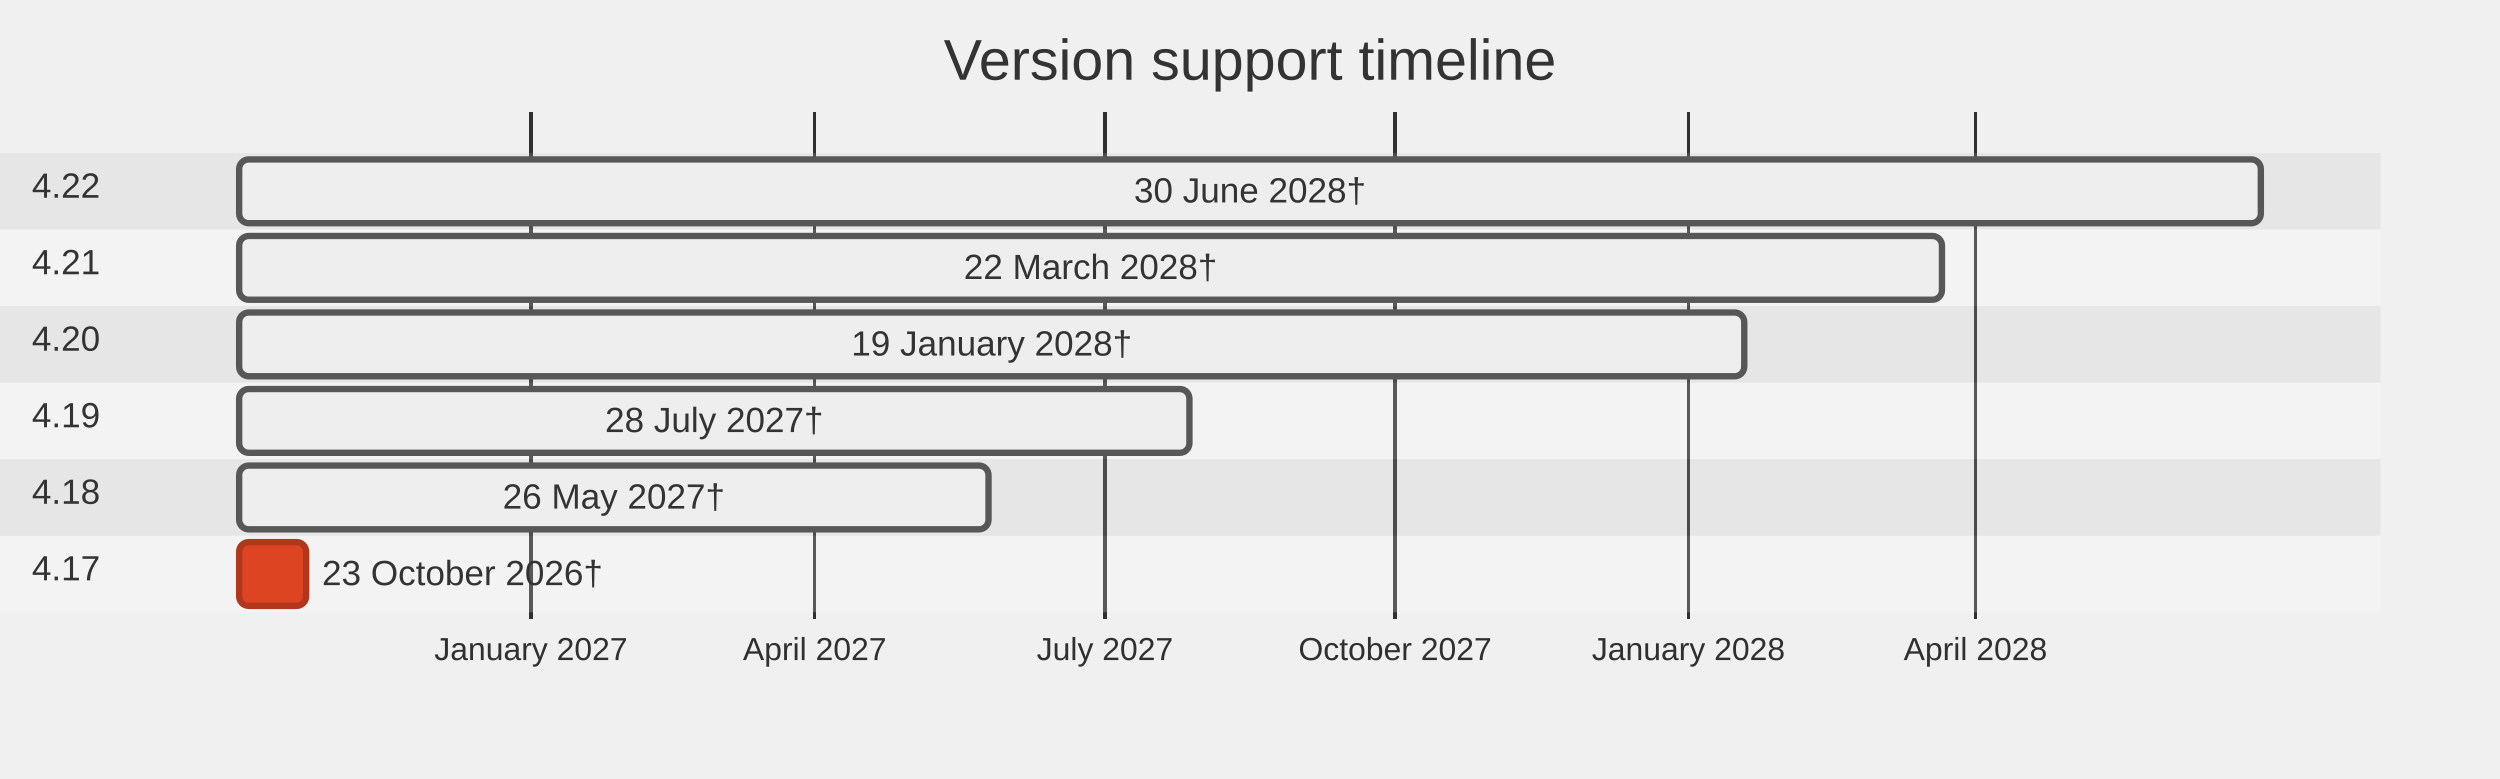
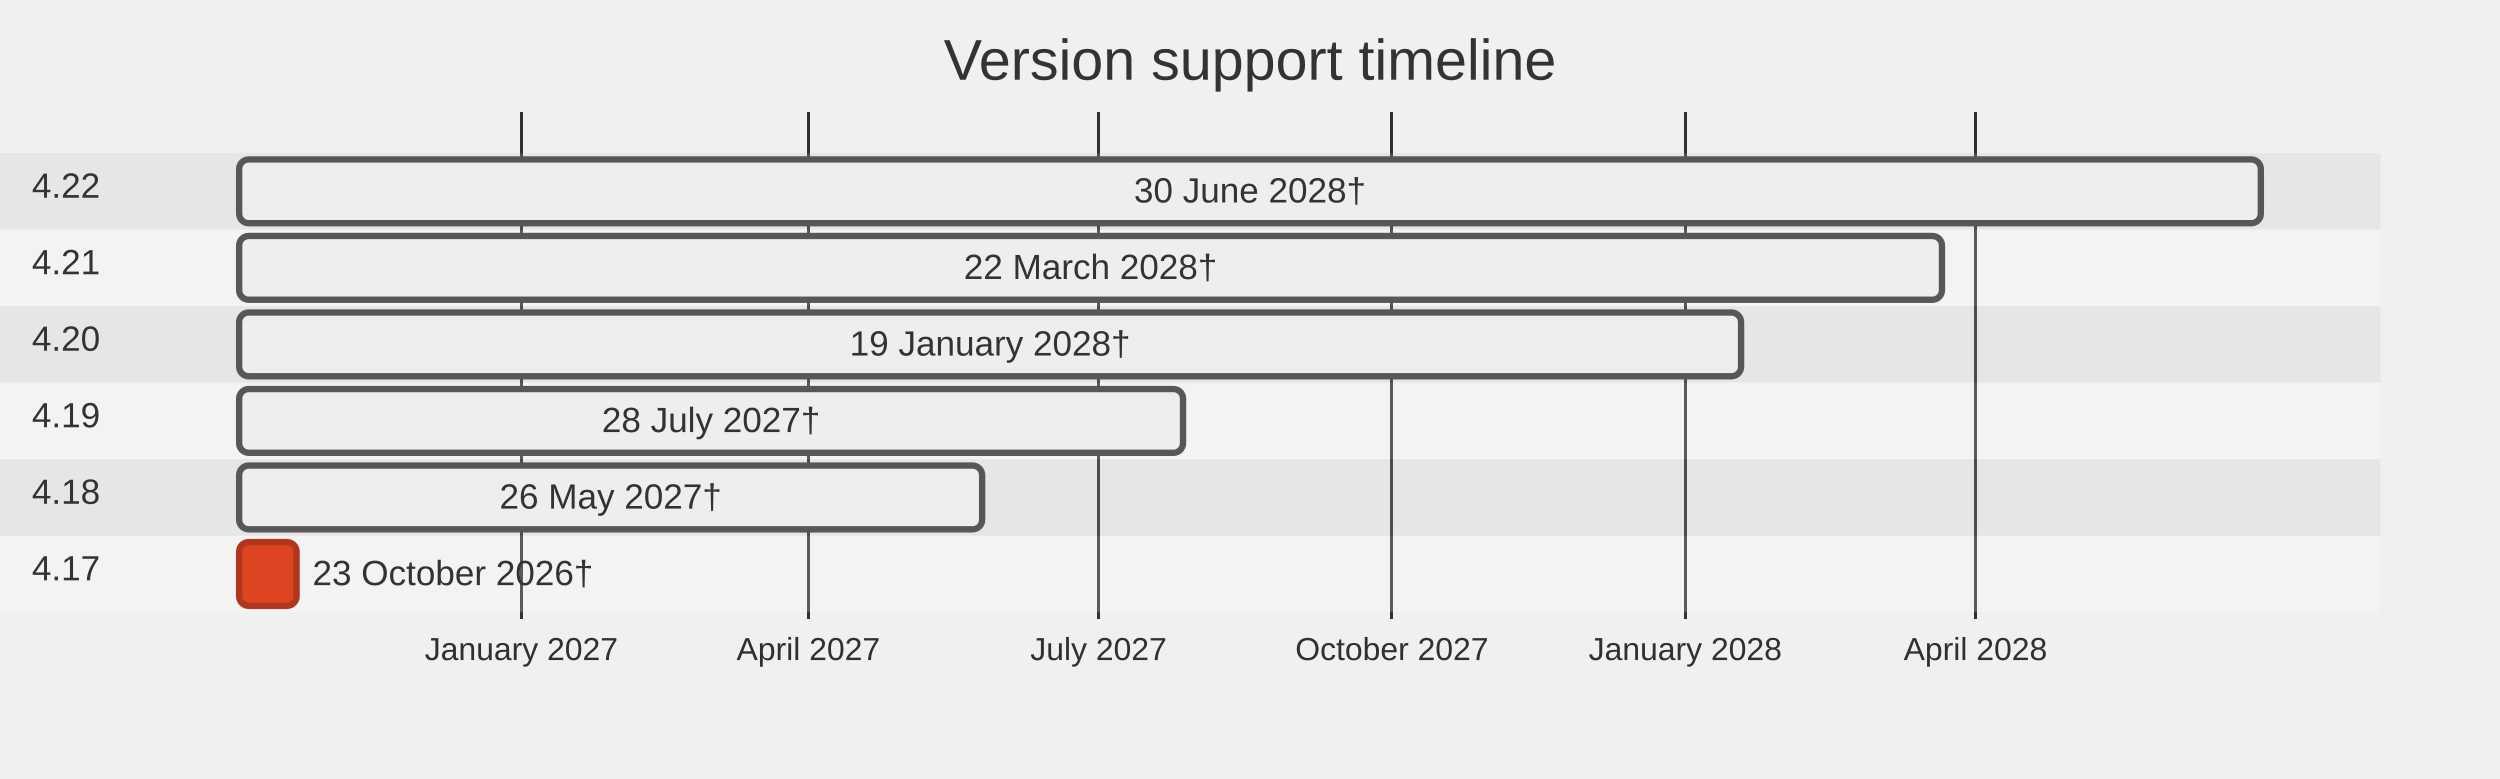
<svg xmlns="http://www.w3.org/2000/svg" id="my-svg" width="100%" viewBox="0 0 784 244" style="max-width: 784px; background-color: white;" role="graphics-document document" aria-roledescription="gantt">
  <style>#my-svg{font-family:"trebuchet ms",verdana,arial,sans-serif;font-size:16px;fill:#000000;}@keyframes edge-animation-frame{from{stroke-dashoffset:0;}}@keyframes dash{to{stroke-dashoffset:0;}}#my-svg .edge-animation-slow{stroke-dasharray:9,5!important;stroke-dashoffset:900;animation:dash 50s linear infinite;stroke-linecap:round;}#my-svg .edge-animation-fast{stroke-dasharray:9,5!important;stroke-dashoffset:900;animation:dash 20s linear infinite;stroke-linecap:round;}#my-svg .error-icon{fill:#552222;}#my-svg .error-text{fill:#552222;stroke:#552222;}#my-svg .edge-thickness-normal{stroke-width:1px;}#my-svg .edge-thickness-thick{stroke-width:3.5px;}#my-svg .edge-pattern-solid{stroke-dasharray:0;}#my-svg .edge-thickness-invisible{stroke-width:0;fill:none;}#my-svg .edge-pattern-dashed{stroke-dasharray:3;}#my-svg .edge-pattern-dotted{stroke-dasharray:2;}#my-svg .marker{fill:#666;stroke:#666;}#my-svg .marker.cross{stroke:#666;}#my-svg svg{font-family:"trebuchet ms",verdana,arial,sans-serif;font-size:16px;}#my-svg p{margin:0;}#my-svg .mermaid-main-font{font-family:"trebuchet ms",verdana,arial,sans-serif;}#my-svg .exclude-range{fill:#eeeeee;}#my-svg .section{stroke:none;opacity:0.2;}#my-svg .section0{fill:hsl(0, 0%, 73.922%);}#my-svg .section2{fill:hsl(0, 0%, 73.922%);}#my-svg .section1,#my-svg .section3{fill:white;opacity:0.2;}#my-svg .sectionTitle0{fill:#333;}#my-svg .sectionTitle1{fill:#333;}#my-svg .sectionTitle2{fill:#333;}#my-svg .sectionTitle3{fill:#333;}#my-svg .sectionTitle{text-anchor:start;font-family:"trebuchet ms",verdana,arial,sans-serif;}#my-svg .grid .tick{stroke:hsl(0, 0%, 90%);opacity:0.8;shape-rendering:crispEdges;}#my-svg .grid .tick text{font-family:"trebuchet ms",verdana,arial,sans-serif;fill:#000000;}#my-svg .grid path{stroke-width:0;}#my-svg .today{fill:none;stroke:#d42;stroke-width:2px;}#my-svg .task{stroke-width:2;}#my-svg .taskText{text-anchor:middle;font-family:"trebuchet ms",verdana,arial,sans-serif;}#my-svg .taskTextOutsideRight{fill:#333;text-anchor:start;font-family:"trebuchet ms",verdana,arial,sans-serif;}#my-svg .taskTextOutsideLeft{fill:#333;text-anchor:end;}#my-svg .task.clickable{cursor:pointer;}#my-svg .taskText.clickable{cursor:pointer;fill:#003163!important;font-weight:bold;}#my-svg .taskTextOutsideLeft.clickable{cursor:pointer;fill:#003163!important;font-weight:bold;}#my-svg .taskTextOutsideRight.clickable{cursor:pointer;fill:#003163!important;font-weight:bold;}#my-svg .taskText0,#my-svg .taskText1,#my-svg .taskText2,#my-svg .taskText3{fill:white;}#my-svg .task0,#my-svg .task1,#my-svg .task2,#my-svg .task3{fill:#707070;stroke:hsl(0, 0%, 33.922%);}#my-svg .taskTextOutside0,#my-svg .taskTextOutside2{fill:#333;}#my-svg .taskTextOutside1,#my-svg .taskTextOutside3{fill:#333;}#my-svg .active0,#my-svg .active1,#my-svg .active2,#my-svg .active3{fill:#eee;stroke:hsl(0, 0%, 33.922%);}#my-svg .activeText0,#my-svg .activeText1,#my-svg .activeText2,#my-svg .activeText3{fill:#333!important;}#my-svg .done0,#my-svg .done1,#my-svg .done2,#my-svg .done3{stroke:#666;fill:#bbb;stroke-width:2;}#my-svg .doneText0,#my-svg .doneText1,#my-svg .doneText2,#my-svg .doneText3{fill:#333!important;}#my-svg .doneText0.taskTextOutsideLeft,#my-svg .doneText0.taskTextOutsideRight,#my-svg .doneText1.taskTextOutsideLeft,#my-svg .doneText1.taskTextOutsideRight,#my-svg .doneText2.taskTextOutsideLeft,#my-svg .doneText2.taskTextOutsideRight,#my-svg .doneText3.taskTextOutsideLeft,#my-svg .doneText3.taskTextOutsideRight{fill:#333!important;}#my-svg .crit0,#my-svg .crit1,#my-svg .crit2,#my-svg .crit3{stroke:hsl(10.909, 73.333%, 40%);fill:#d42;stroke-width:2;}#my-svg .activeCrit0,#my-svg .activeCrit1,#my-svg .activeCrit2,#my-svg .activeCrit3{stroke:hsl(10.909, 73.333%, 40%);fill:#eee;stroke-width:2;}#my-svg .doneCrit0,#my-svg .doneCrit1,#my-svg .doneCrit2,#my-svg .doneCrit3{stroke:hsl(10.909, 73.333%, 40%);fill:#bbb;stroke-width:2;cursor:pointer;shape-rendering:crispEdges;}#my-svg .milestone{transform:rotate(45deg) scale(0.8,0.8);}#my-svg .milestoneText{font-style:italic;}#my-svg .doneCritText0,#my-svg .doneCritText1,#my-svg .doneCritText2,#my-svg .doneCritText3{fill:#333!important;}#my-svg .doneCritText0.taskTextOutsideLeft,#my-svg .doneCritText0.taskTextOutsideRight,#my-svg .doneCritText1.taskTextOutsideLeft,#my-svg .doneCritText1.taskTextOutsideRight,#my-svg .doneCritText2.taskTextOutsideLeft,#my-svg .doneCritText2.taskTextOutsideRight,#my-svg .doneCritText3.taskTextOutsideLeft,#my-svg .doneCritText3.taskTextOutsideRight{fill:#333!important;}#my-svg .vert{stroke:#d42;}#my-svg .vertText{font-size:15px;text-anchor:middle;fill:#d42!important;}#my-svg .activeCritText0,#my-svg .activeCritText1,#my-svg .activeCritText2,#my-svg .activeCritText3{fill:#333!important;}#my-svg .titleText{text-anchor:middle;font-size:18px;fill:#333;font-family:"trebuchet ms",verdana,arial,sans-serif;}#my-svg .node .neo-node{stroke:#999;}#my-svg [data-look="neo"].node rect,#my-svg [data-look="neo"].cluster rect,#my-svg [data-look="neo"].node polygon{stroke:url(#my-svg-gradient);filter:drop-shadow( 1px 2px 2px rgba(185,185,185,1));}#my-svg [data-look="neo"].swimlane.cluster rect{filter:none;}#my-svg [data-look="neo"].node path{stroke:url(#my-svg-gradient);stroke-width:1px;}#my-svg [data-look="neo"].node .outer-path{filter:drop-shadow( 1px 2px 2px rgba(185,185,185,1));}#my-svg [data-look="neo"].node .neo-line path{stroke:#999;filter:none;}#my-svg [data-look="neo"].node circle{stroke:url(#my-svg-gradient);filter:drop-shadow( 1px 2px 2px rgba(185,185,185,1));}#my-svg [data-look="neo"].node circle .state-start{fill:#000000;}#my-svg [data-look="neo"].icon-shape .icon{fill:url(#my-svg-gradient);filter:drop-shadow( 1px 2px 2px rgba(185,185,185,1));}#my-svg [data-look="neo"].icon-shape .icon-neo path{stroke:url(#my-svg-gradient);filter:drop-shadow( 1px 2px 2px rgba(185,185,185,1));}#my-svg :root{--mermaid-font-family:"trebuchet ms",verdana,arial,sans-serif;}</style>
  <g />
  <g class="grid" transform="translate(75, 194)" fill="none" font-size="10" font-family="sans-serif" text-anchor="middle">
    <path class="domain" stroke="currentColor" d="M0.5,-159V0.5H634.5V-159" />
-     <g class="tick" opacity="1" transform="translate(91.5,0)">
+     <g class="tick" opacity="1" transform="translate(88.5,0)">
      <line stroke="currentColor" y2="-159" />
      <text fill="#000" y="3" dy="1em" stroke="none" font-size="10" style="text-anchor: middle;"> January 2027</text>
    </g>
-     <g class="tick" opacity="1" transform="translate(180.5,0)">
+     <g class="tick" opacity="1" transform="translate(178.5,0)">
      <line stroke="currentColor" y2="-159" />
      <text fill="#000" y="3" dy="1em" stroke="none" font-size="10" style="text-anchor: middle;"> April 2027</text>
    </g>
-     <g class="tick" opacity="1" transform="translate(271.5,0)">
+     <g class="tick" opacity="1" transform="translate(269.5,0)">
      <line stroke="currentColor" y2="-159" />
      <text fill="#000" y="3" dy="1em" stroke="none" font-size="10" style="text-anchor: middle;"> July 2027</text>
    </g>
-     <g class="tick" opacity="1" transform="translate(362.5,0)">
+     <g class="tick" opacity="1" transform="translate(361.5,0)">
      <line stroke="currentColor" y2="-159" />
      <text fill="#000" y="3" dy="1em" stroke="none" font-size="10" style="text-anchor: middle;"> October 2027</text>
    </g>
-     <g class="tick" opacity="1" transform="translate(454.5,0)">
+     <g class="tick" opacity="1" transform="translate(453.5,0)">
      <line stroke="currentColor" y2="-159" />
      <text fill="#000" y="3" dy="1em" stroke="none" font-size="10" style="text-anchor: middle;"> January 2028</text>
    </g>
    <g class="tick" opacity="1" transform="translate(544.5,0)">
      <line stroke="currentColor" y2="-159" />
      <text fill="#000" y="3" dy="1em" stroke="none" font-size="10" style="text-anchor: middle;"> April 2028</text>
    </g>
  </g>
  <g>
    <rect x="0" y="48" width="746.5" height="24" class="section section0" />
    <rect x="0" y="72" width="746.5" height="24" class="section section1" />
    <rect x="0" y="96" width="746.5" height="24" class="section section2" />
    <rect x="0" y="120" width="746.5" height="24" class="section section3" />
    <rect x="0" y="144" width="746.5" height="24" class="section section0" />
    <rect x="0" y="168" width="746.5" height="24" class="section section1" />
  </g>
  <g>
    <rect id="my-svg-task1" rx="3" ry="3" x="75" y="50" width="634" height="20" transform-origin="392px 60px" class="task active0" />
    <rect id="my-svg-task2" rx="3" ry="3" x="75" y="74" width="534" height="20" transform-origin="342px 84px" class="task active1" />
-     <rect id="my-svg-task3" rx="3" ry="3" x="75" y="98" width="472" height="20" transform-origin="311px 108px" class="task active2" />
-     <rect id="my-svg-task4" rx="3" ry="3" x="75" y="122" width="298" height="20" transform-origin="224px 132px" class="task active3" />
-     <rect id="my-svg-task5" rx="3" ry="3" x="75" y="146" width="235" height="20" transform-origin="192.5px 156px" class="task active0" />
-     <rect id="my-svg-task6" rx="3" ry="3" x="75" y="170" width="21" height="20" transform-origin="85.5px 180px" class="task crit1" />
+     <rect id="my-svg-task3" rx="3" ry="3" x="75" y="98" width="471" height="20" transform-origin="310.5px 108px" class="task active2" />
+     <rect id="my-svg-task4" rx="3" ry="3" x="75" y="122" width="296" height="20" transform-origin="223px 132px" class="task active3" />
+     <rect id="my-svg-task5" rx="3" ry="3" x="75" y="146" width="233" height="20" transform-origin="191.5px 156px" class="task active0" />
+     <rect id="my-svg-task6" rx="3" ry="3" x="75" y="170" width="18" height="20" transform-origin="84px 180px" class="task crit1" />
    <text id="my-svg-task1-text" font-size="11" x="392" y="63.5" class="taskText taskText0 activeText0 width-78.939453125">30 June 2028†       </text>
    <text id="my-svg-task2-text" font-size="11" x="342" y="87.5" class="taskText taskText1 activeText1 width-88.51611328125">22 March 2028†      </text>
-     <text id="my-svg-task3-text" font-size="11" x="311" y="111.5" class="taskText taskText2 activeText2 width-96.685546875">19 January 2028†    </text>
-     <text id="my-svg-task4-text" font-size="11" x="224" y="135.5" class="taskText taskText3 activeText3 width-74.76611328125">28 July 2027†       </text>
-     <text id="my-svg-task5-text" font-size="11" x="192.5" y="159.5" class="taskText taskText0 activeText0 width-77.7255859375">26 May 2027†        </text>
-     <text id="my-svg-task6-text" font-size="11" x="101" y="183.5" class="taskTextOutsideRight taskTextOutside1  critText1 width-99.005859375">23 October 2026†    </text>
+     <text id="my-svg-task3-text" font-size="11" x="310.5" y="111.5" class="taskText taskText2 activeText2 width-96.685546875">19 January 2028†    </text>
+     <text id="my-svg-task4-text" font-size="11" x="223" y="135.5" class="taskText taskText3 activeText3 width-74.76611328125">28 July 2027†       </text>
+     <text id="my-svg-task5-text" font-size="11" x="191.5" y="159.5" class="taskText taskText0 activeText0 width-77.7255859375">26 May 2027†        </text>
+     <text id="my-svg-task6-text" font-size="11" x="98" y="183.5" class="taskTextOutsideRight taskTextOutside1  critText1 width-99.005859375">23 October 2026†    </text>
  </g>
  <g>
    <text dy="0em" x="10" y="62" font-size="11" class="sectionTitle sectionTitle0">
      <tspan alignment-baseline="central" x="10">4.22</tspan>
    </text>
    <text dy="0em" x="10" y="86" font-size="11" class="sectionTitle sectionTitle1">
      <tspan alignment-baseline="central" x="10">4.21</tspan>
    </text>
    <text dy="0em" x="10" y="110" font-size="11" class="sectionTitle sectionTitle2">
      <tspan alignment-baseline="central" x="10">4.20</tspan>
    </text>
    <text dy="0em" x="10" y="134" font-size="11" class="sectionTitle sectionTitle3">
      <tspan alignment-baseline="central" x="10">4.19</tspan>
    </text>
    <text dy="0em" x="10" y="158" font-size="11" class="sectionTitle sectionTitle0">
      <tspan alignment-baseline="central" x="10">4.18</tspan>
    </text>
    <text dy="0em" x="10" y="182" font-size="11" class="sectionTitle sectionTitle1">
      <tspan alignment-baseline="central" x="10">4.17</tspan>
    </text>
  </g>
  <text x="392" y="25" class="titleText">Version support timeline</text>
</svg>
